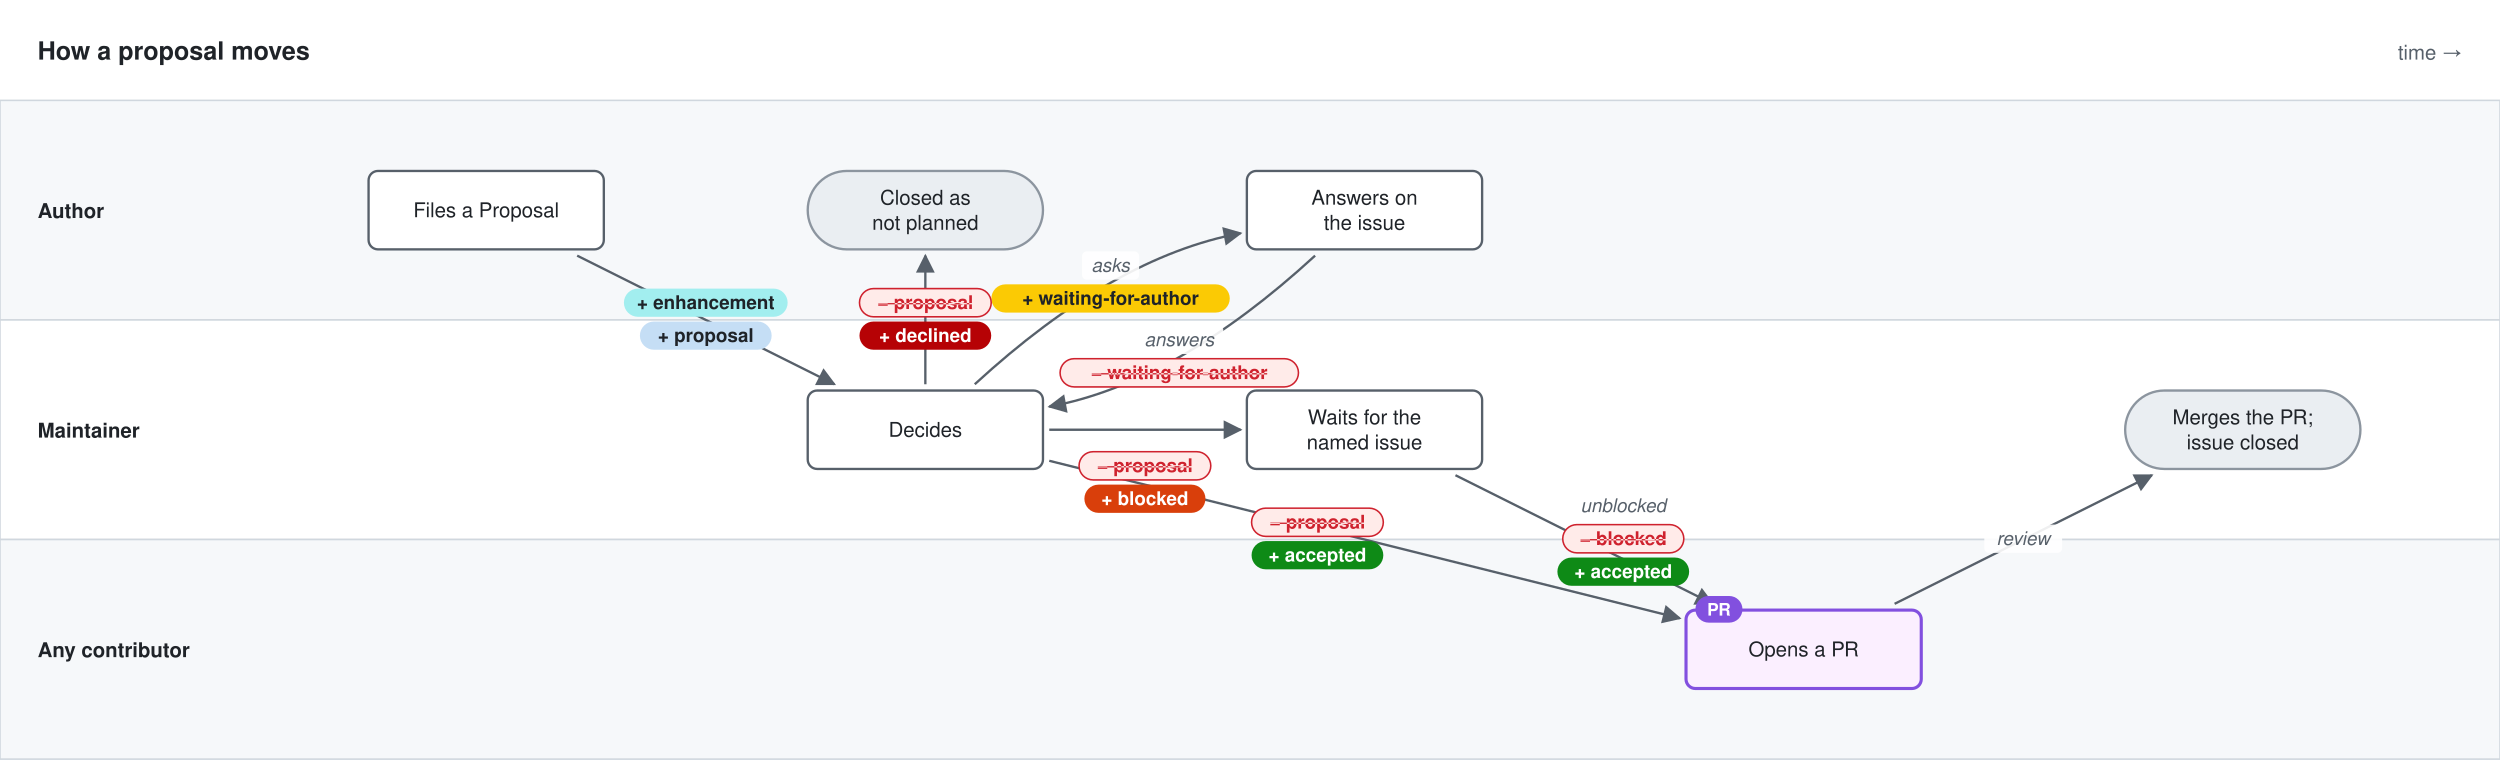
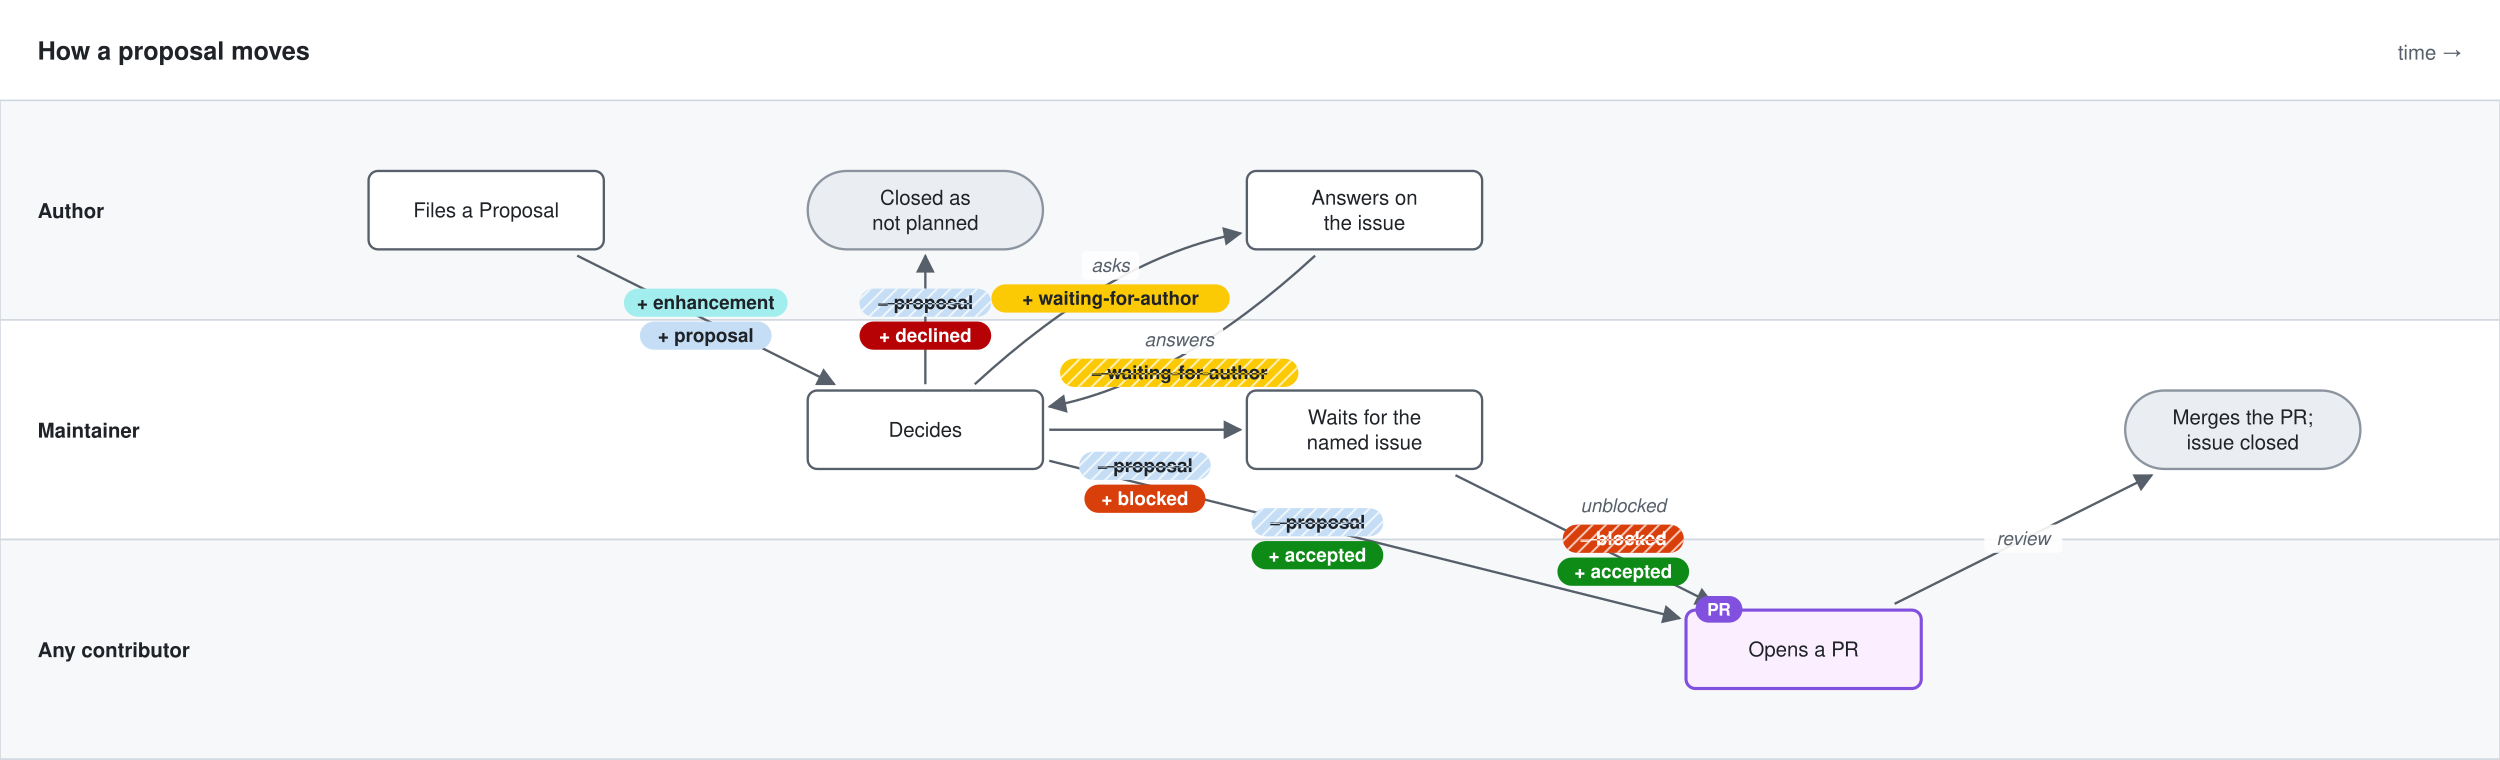
<svg xmlns="http://www.w3.org/2000/svg" viewBox="0 0 1594 484" width="1594" height="484" font-family="-apple-system, Segoe UI, Helvetica, Arial, sans-serif" font-size="13">
  <defs>
+     <pattern id="hatch" width="6" height="6" patternUnits="userSpaceOnUse" patternTransform="rotate(45)">
+       <line x1="0" y1="0" x2="0" y2="6" stroke="#ffffff" stroke-width="2.5" stroke-opacity="0.7" />
+     </pattern>
    <marker id="arr" viewBox="0 0 10 10" refX="9" refY="5" markerWidth="8" markerHeight="8" orient="auto-start-reverse">
      <path d="M0,0 L10,5 L0,10 z" fill="#57606a" />
    </marker>
  </defs>
  <rect width="1594" height="484" fill="#ffffff" />
  <text x="24" y="38" font-size="16" font-weight="600" fill="#1f2328">How a proposal moves</text>
  <text x="1570" y="38" text-anchor="end" fill="#57606a">time →</text>
  <rect x="0" y="64" width="1594" height="140" fill="#f6f8fa" stroke="#d0d7de" />
  <text x="24" y="139.0" font-weight="600" fill="#1f2328">Author</text>
  <rect x="0" y="204" width="1594" height="140" fill="#ffffff" stroke="#d0d7de" />
  <text x="24" y="279.0" font-weight="600" fill="#1f2328">Maintainer</text>
  <rect x="0" y="344" width="1594" height="140" fill="#f6f8fa" stroke="#d0d7de" />
  <text x="24" y="419.0" font-weight="600" fill="#1f2328">Any contributor</text>
  <path d="M368.0,163.0 Q450.0,204.0 532.0,245.0" fill="none" stroke="#57606a" stroke-width="1.5" marker-end="url(#arr)" />
  <path d="M621.5,245.0 Q709.9,163.8 791.0,148.7" fill="none" stroke="#57606a" stroke-width="1.5" marker-end="url(#arr)" />
  <path d="M838.5,163.0 Q750.1,244.2 669.0,259.3" fill="none" stroke="#57606a" stroke-width="1.5" marker-end="url(#arr)" />
  <path d="M590.0,245.0 Q590.0,204.0 590.0,163.0" fill="none" stroke="#57606a" stroke-width="1.5" marker-end="url(#arr)" />
  <path d="M669.0,274.0 Q730.0,274.0 791.0,274.0" fill="none" stroke="#57606a" stroke-width="1.5" marker-end="url(#arr)" />
  <path d="M669.0,293.8 Q870.0,344.0 1071.0,394.2" fill="none" stroke="#57606a" stroke-width="1.5" marker-end="url(#arr)" />
  <path d="M928.0,303.0 Q1010.0,344.0 1092.0,385.0" fill="none" stroke="#57606a" stroke-width="1.5" marker-end="url(#arr)" />
  <path d="M1208.0,385.0 Q1290.0,344.0 1372.0,303.0" fill="none" stroke="#57606a" stroke-width="1.5" marker-end="url(#arr)" />
  <rect x="235.0" y="109.0" width="150" height="50" rx="6" fill="#ffffff" stroke="#57606a" stroke-width="1.5" />
  <text x="310.0" y="138.5" text-anchor="middle" fill="#1f2328">Files a Proposal</text>
  <rect x="515.0" y="249.0" width="150" height="50" rx="6" fill="#ffffff" stroke="#57606a" stroke-width="1.5" />
  <text x="590.0" y="278.5" text-anchor="middle" fill="#1f2328">Decides</text>
  <rect x="515.0" y="109.0" width="150" height="50" rx="25" fill="#eaeef2" stroke="#8c959f" stroke-width="1.5" />
  <text x="590.0" y="130.5" text-anchor="middle" fill="#1f2328">Closed as</text>
  <text x="590.0" y="146.5" text-anchor="middle" fill="#1f2328">not planned</text>
  <rect x="795.0" y="109.0" width="150" height="50" rx="6" fill="#ffffff" stroke="#57606a" stroke-width="1.5" />
  <text x="870.0" y="130.5" text-anchor="middle" fill="#1f2328">Answers on</text>
  <text x="870.0" y="146.5" text-anchor="middle" fill="#1f2328">the issue</text>
  <rect x="795.0" y="249.0" width="150" height="50" rx="6" fill="#ffffff" stroke="#57606a" stroke-width="1.5" />
  <text x="870.0" y="270.5" text-anchor="middle" fill="#1f2328">Waits for the</text>
  <text x="870.0" y="286.5" text-anchor="middle" fill="#1f2328">named issue</text>
  <rect x="1075.0" y="389.0" width="150" height="50" rx="6" fill="#fbefff" stroke="#8250df" stroke-width="2" />
  <rect x="1081.0" y="380.0" width="30" height="17" rx="8.5" fill="#8250df" />
  <text x="1096.0" y="392.5" text-anchor="middle" font-size="11" font-weight="600" fill="#ffffff">PR</text>
  <text x="1150.0" y="418.5" text-anchor="middle" fill="#1f2328">Opens a PR</text>
  <rect x="1355.0" y="249.0" width="150" height="50" rx="25" fill="#eaeef2" stroke="#8c959f" stroke-width="1.5" />
  <text x="1430.0" y="270.5" text-anchor="middle" fill="#1f2328">Merges the PR;</text>
  <text x="1430.0" y="286.5" text-anchor="middle" fill="#1f2328">issue closed</text>
  <rect x="397.8" y="184.0" width="104.4" height="18" rx="9" fill="#a2eeef" />
  <text x="450.0" y="197.0" text-anchor="middle" font-size="12" font-weight="600" fill="#1f2328">+ enhancement</text>
  <rect x="408.0" y="205.0" width="84.0" height="18" rx="9" fill="#c5def5" />
  <text x="450.0" y="218.0" text-anchor="middle" font-size="12" font-weight="600" fill="#1f2328">+ proposal</text>
  <rect x="689.9" y="160.3" width="36.4" height="18" rx="3" fill="#ffffff" fill-opacity="0.9" />
  <text x="708.1" y="173.3" text-anchor="middle" font-size="12" font-style="italic" fill="#57606a">asks</text>
  <rect x="632.1" y="181.3" width="152.0" height="18" rx="9" fill="#fbca04" />
  <text x="708.1" y="194.3" text-anchor="middle" font-size="12" font-weight="600" fill="#1f2328">+ waiting-for-author</text>
  <rect x="723.8" y="207.7" width="56.2" height="18" rx="3" fill="#ffffff" fill-opacity="0.9" />
  <text x="751.9" y="220.7" text-anchor="middle" font-size="12" font-style="italic" fill="#57606a">answers</text>
-   <rect x="675.9" y="228.7" width="152.0" height="18" rx="9" fill="#ffebe9" stroke="#cf222e" />
-   <text x="751.9" y="241.7" text-anchor="middle" font-size="12" font-weight="600" fill="#cf222e" text-decoration="line-through">− waiting-for-author</text>
-   <rect x="548.0" y="184.0" width="84.0" height="18" rx="9" fill="#ffebe9" stroke="#cf222e" />
-   <text x="590.0" y="197.0" text-anchor="middle" font-size="12" font-weight="600" fill="#cf222e" text-decoration="line-through">− proposal</text>
+   <rect x="675.9" y="228.7" width="152.0" height="18" rx="9" fill="#fbca04" />
+   <rect x="675.9" y="228.7" width="152.0" height="18" rx="9" fill="url(#hatch)" />
+   <text x="751.9" y="241.7" text-anchor="middle" font-size="12" font-weight="600" fill="#1f2328" text-decoration="line-through">− waiting-for-author</text>
+   <rect x="548.0" y="184.0" width="84.0" height="18" rx="9" fill="#c5def5" />
+   <rect x="548.0" y="184.0" width="84.0" height="18" rx="9" fill="url(#hatch)" />
+   <text x="590.0" y="197.0" text-anchor="middle" font-size="12" font-weight="600" fill="#1f2328" text-decoration="line-through">− proposal</text>
  <rect x="548.0" y="205.0" width="84.0" height="18" rx="9" fill="#b60205" />
  <text x="590.0" y="218.0" text-anchor="middle" font-size="12" font-weight="600" fill="#ffffff">+ declined</text>
-   <rect x="688.0" y="288.0" width="84.0" height="18" rx="9" fill="#ffebe9" stroke="#cf222e" />
-   <text x="730.0" y="301.0" text-anchor="middle" font-size="12" font-weight="600" fill="#cf222e" text-decoration="line-through">− proposal</text>
+   <rect x="688.0" y="288.0" width="84.0" height="18" rx="9" fill="#c5def5" />
+   <rect x="688.0" y="288.0" width="84.0" height="18" rx="9" fill="url(#hatch)" />
+   <text x="730.0" y="301.0" text-anchor="middle" font-size="12" font-weight="600" fill="#1f2328" text-decoration="line-through">− proposal</text>
  <rect x="691.4" y="309.0" width="77.2" height="18" rx="9" fill="#d93f0b" />
  <text x="730.0" y="322.0" text-anchor="middle" font-size="12" font-weight="600" fill="#ffffff">+ blocked</text>
-   <rect x="798.0" y="324.0" width="84.0" height="18" rx="9" fill="#ffebe9" stroke="#cf222e" />
-   <text x="840.0" y="337.0" text-anchor="middle" font-size="12" font-weight="600" fill="#cf222e" text-decoration="line-through">− proposal</text>
+   <rect x="798.0" y="324.0" width="84.0" height="18" rx="9" fill="#c5def5" />
+   <rect x="798.0" y="324.0" width="84.0" height="18" rx="9" fill="url(#hatch)" />
+   <text x="840.0" y="337.0" text-anchor="middle" font-size="12" font-weight="600" fill="#1f2328" text-decoration="line-through">− proposal</text>
  <rect x="798.0" y="345.0" width="84.0" height="18" rx="9" fill="#0e8a16" />
  <text x="840.0" y="358.0" text-anchor="middle" font-size="12" font-weight="600" fill="#ffffff">+ accepted</text>
  <rect x="1000.3" y="313.5" width="69.4" height="18" rx="3" fill="#ffffff" fill-opacity="0.9" />
  <text x="1035.0" y="326.5" text-anchor="middle" font-size="12" font-style="italic" fill="#57606a">unblocked</text>
-   <rect x="996.4" y="334.5" width="77.2" height="18" rx="9" fill="#ffebe9" stroke="#cf222e" />
-   <text x="1035.0" y="347.5" text-anchor="middle" font-size="12" font-weight="600" fill="#cf222e" text-decoration="line-through">− blocked</text>
+   <rect x="996.4" y="334.5" width="77.2" height="18" rx="9" fill="#d93f0b" />
+   <rect x="996.4" y="334.5" width="77.2" height="18" rx="9" fill="url(#hatch)" />
+   <text x="1035.0" y="347.5" text-anchor="middle" font-size="12" font-weight="600" fill="#ffffff" text-decoration="line-through">− blocked</text>
  <rect x="993.0" y="355.5" width="84.0" height="18" rx="9" fill="#0e8a16" />
  <text x="1035.0" y="368.5" text-anchor="middle" font-size="12" font-weight="600" fill="#ffffff">+ accepted</text>
  <rect x="1265.2" y="334.5" width="49.6" height="18" rx="3" fill="#ffffff" fill-opacity="0.9" />
  <text x="1290.0" y="347.5" text-anchor="middle" font-size="12" font-style="italic" fill="#57606a">review</text>
</svg>
